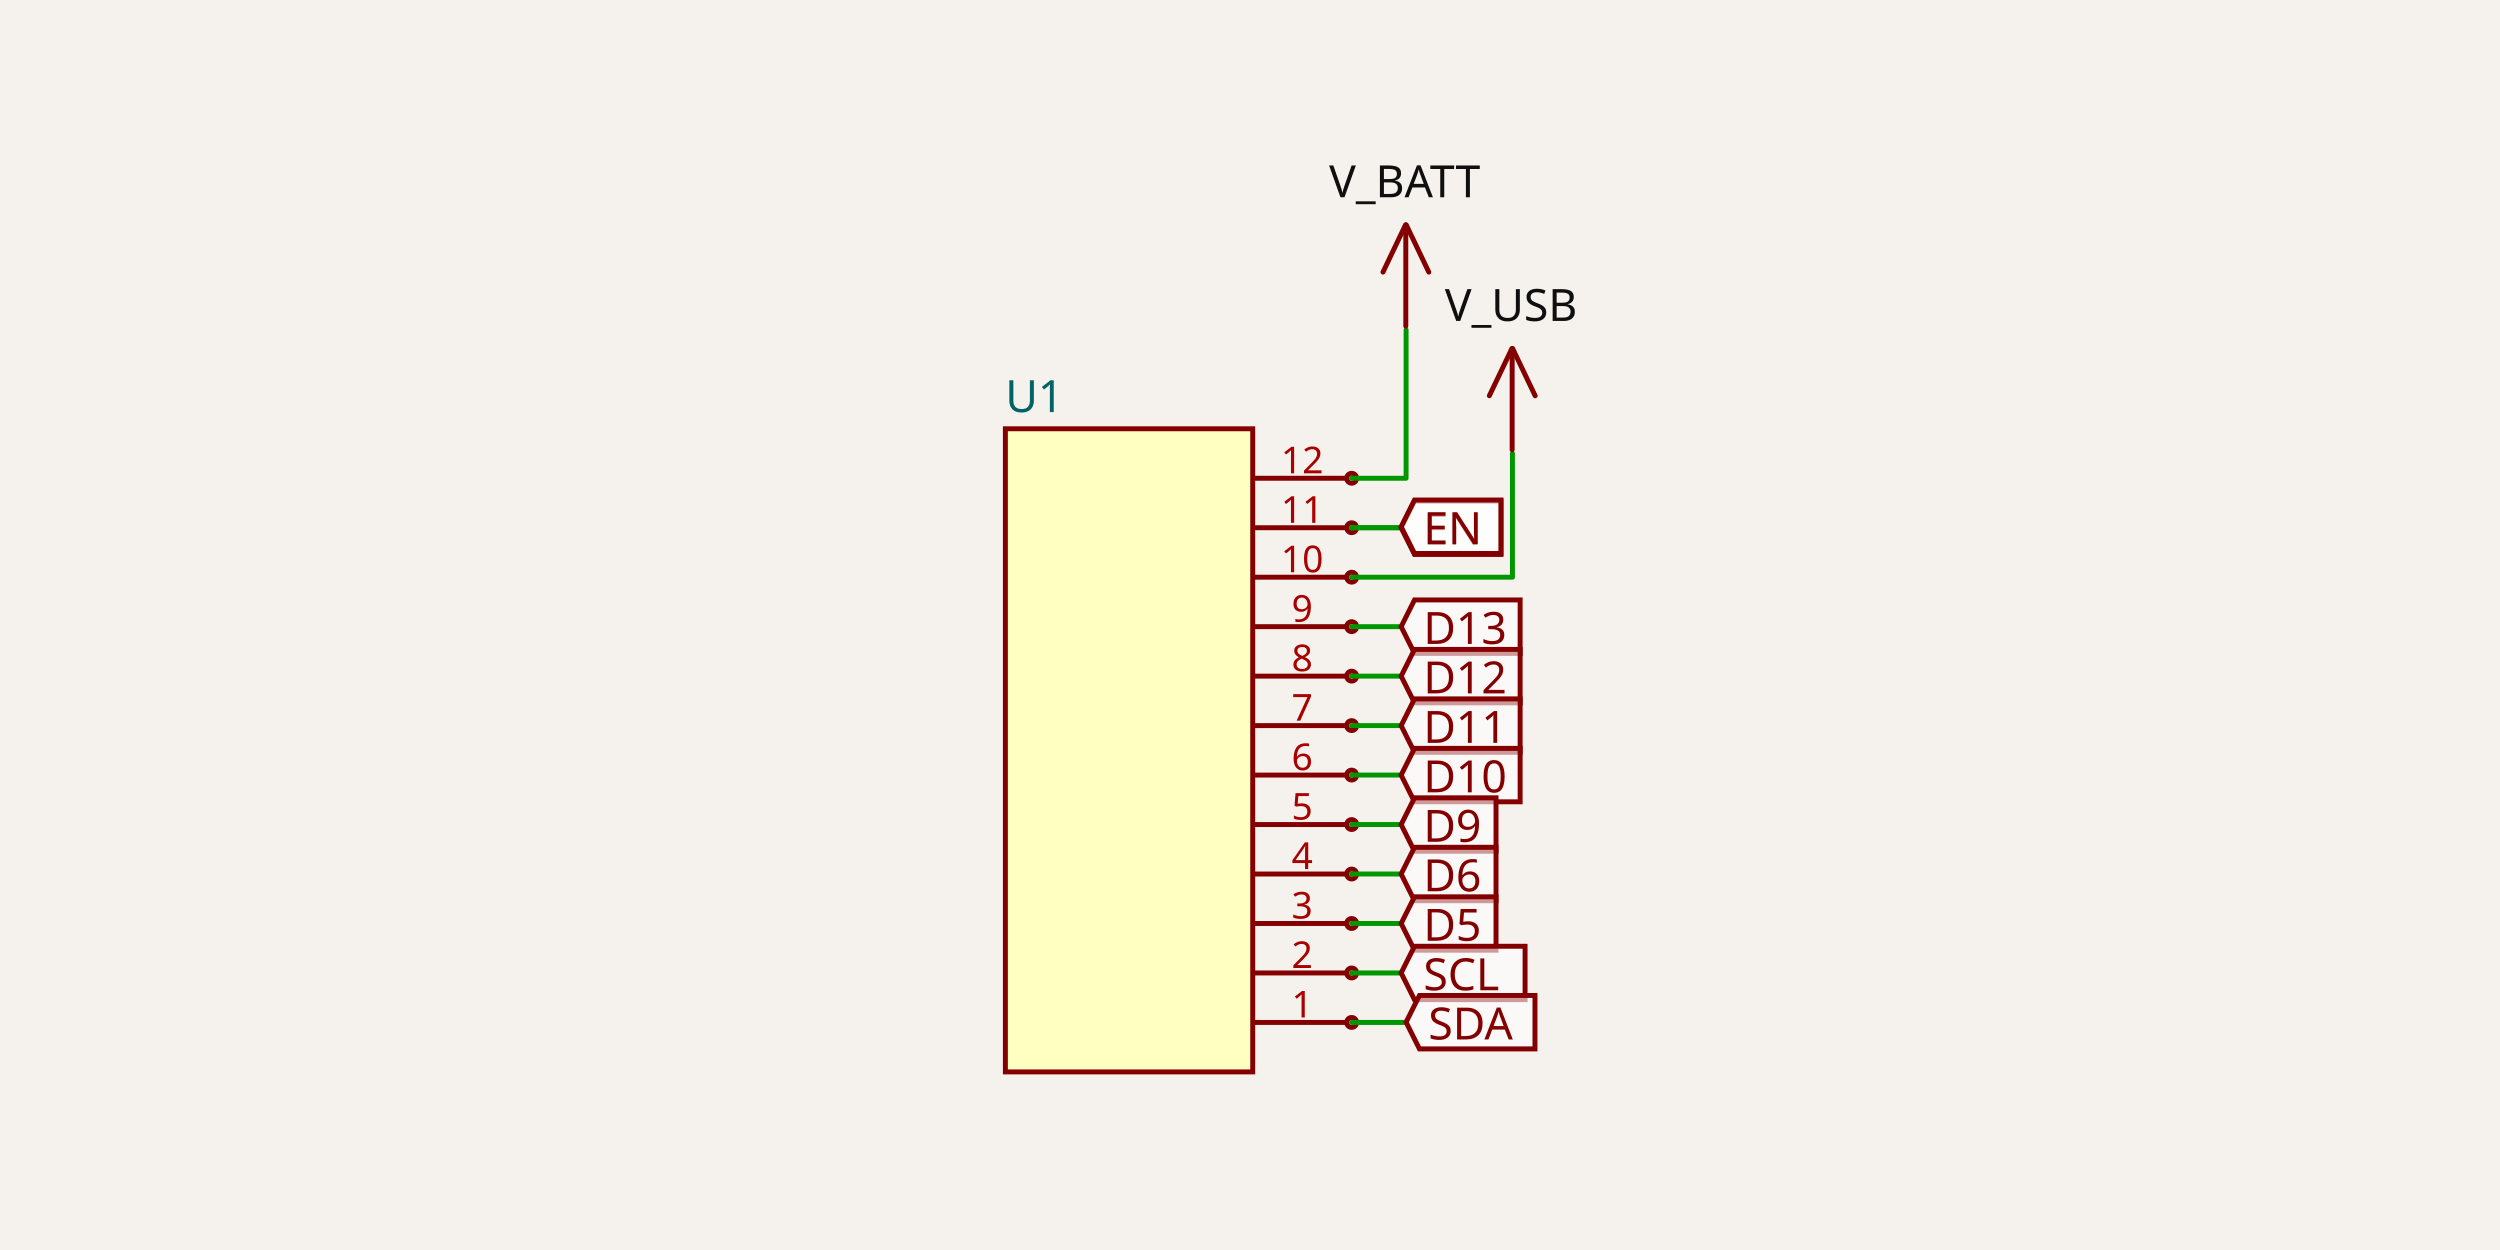
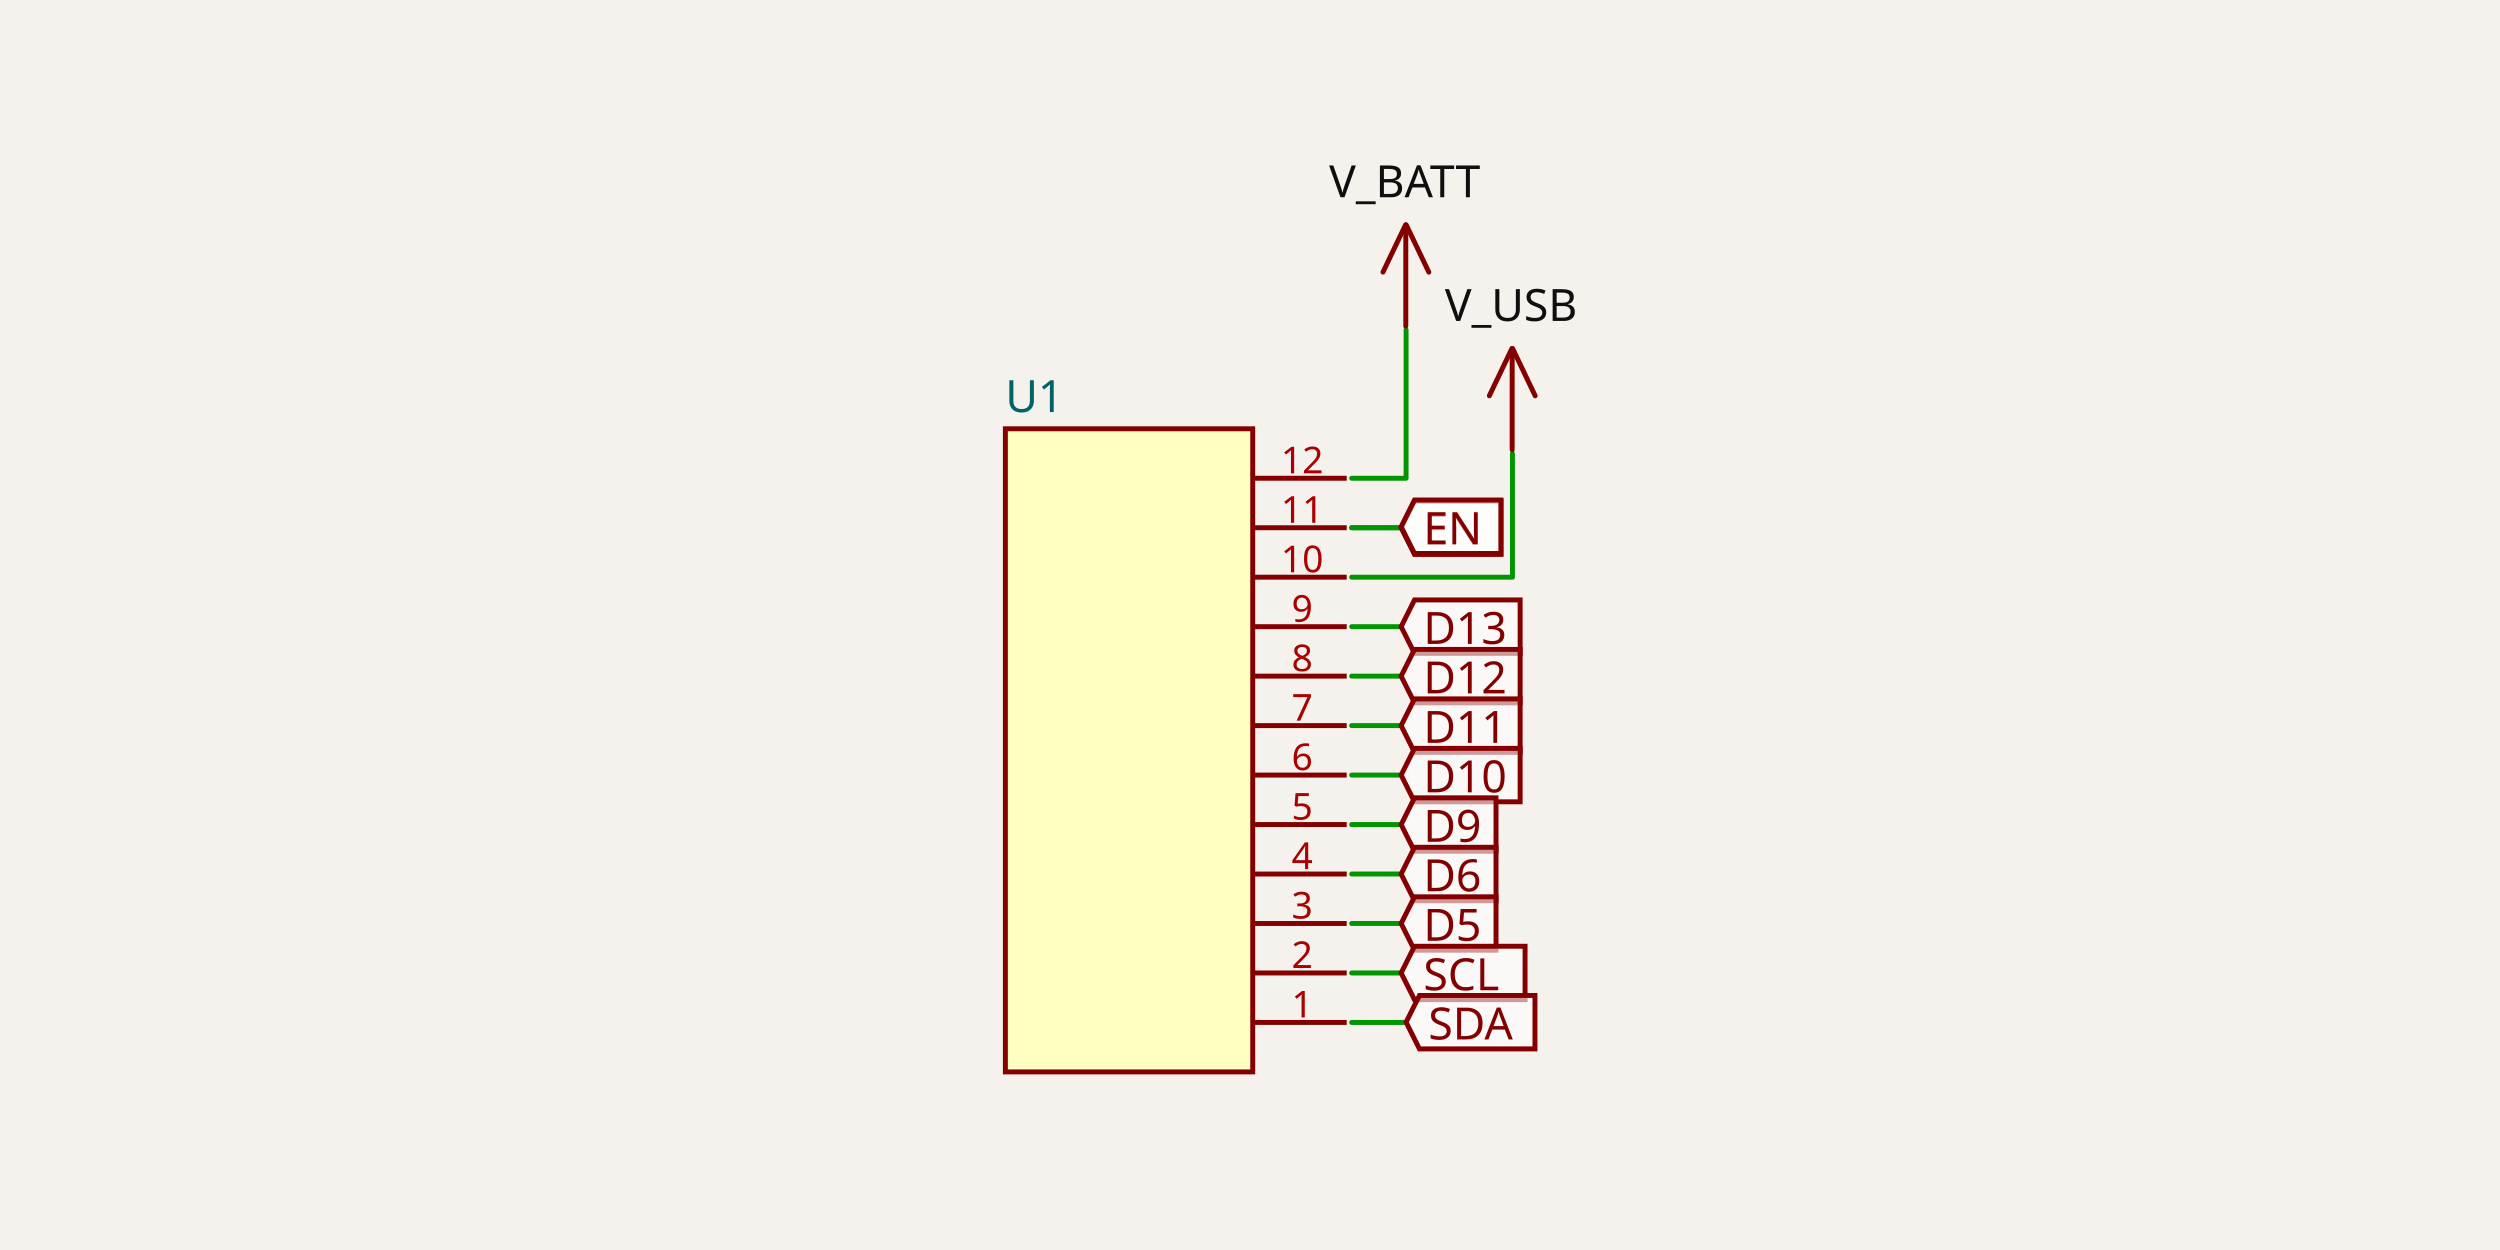
- <svg xmlns="http://www.w3.org/2000/svg" width="1200" height="600" style="background-color: rgb(245, 241, 237)" data-real-to-screen-transform="matrix(118.7303765072,0,0,-118.7303765072,541.940845888,360.1646394554)">
+ <svg xmlns="http://www.w3.org/2000/svg" width="1200" height="600" style="background-color: rgb(245, 241, 237)" data-real-to-screen-transform="matrix(118.7303765072,0,0,-118.7303765072,541.940845888,360.1646394554)" data-software-used-string="@tscircuit/core@0.0.532">
  <style>
              .boundary { fill: rgb(245, 241, 237); }
              .schematic-boundary { fill: none; stroke: #fff; }
              .component { fill: none; stroke: rgb(132, 0, 0); }
              .chip { fill: rgb(255, 255, 194); stroke: rgb(132, 0, 0); }
              .component-pin { fill: none; stroke: rgb(132, 0, 0); }
              .trace:hover {
                filter: invert(1);
              }
              .trace:hover .trace-crossing-outline {
                opacity: 0;
              }
              .trace:hover .trace-junction {
                filter: invert(1);
              }
              .text { font-family: sans-serif; fill: rgb(0, 150, 0); }
              .pin-number { fill: rgb(169, 0, 0); }
              .port-label { fill: rgb(0, 100, 100); }
              .component-name { fill: rgb(0, 100, 100); }
            </style>
  <rect class="boundary" x="0" y="0" width="1200" height="600" />
  <g data-circuit-json-type="schematic_component" data-schematic-component-id="schematic_component_0">
    <rect class="component chip" x="482.576" y="205.815" width="118.73" height="308.699" stroke-width="2.375px" fill="rgb(255, 255, 194)" stroke="rgb(132, 0, 0)" />
    <rect class="component-overlay" x="482.576" y="205.815" width="118.73" height="308.699" fill="transparent" />
    <text x="482.576" y="529.949" fill="#006464" text-anchor="start" dominant-baseline="middle" font-family="sans-serif" font-size="21.371px" transform="rotate(0, 482.5757, 529.9491)" />
    <text x="482.576" y="190.38" fill="#006464" text-anchor="start" dominant-baseline="middle" font-family="sans-serif" font-size="21.371px" transform="rotate(0, 482.5757, 190.3802)">U1</text>
    <line class="component-pin" x1="646.424" y1="490.768" x2="601.306" y2="490.768" stroke-width="2.375px" />
-     <circle class="component-pin" cx="648.798" cy="490.768" r="2.375" stroke-width="2.375px" />
    <text class="pin-number" x="625.052" y="488.393" style="font-family: sans-serif;" fill="rgb(169, 0, 0)" text-anchor="middle" dominant-baseline="auto" font-size="17.81px" transform="">1</text>
    <line class="component-pin" x1="646.424" y1="467.022" x2="601.306" y2="467.022" stroke-width="2.375px" />
-     <circle class="component-pin" cx="648.798" cy="467.022" r="2.375" stroke-width="2.375px" />
    <text class="pin-number" x="625.052" y="464.647" style="font-family: sans-serif;" fill="rgb(169, 0, 0)" text-anchor="middle" dominant-baseline="auto" font-size="17.81px" transform="">2</text>
    <line class="component-pin" x1="646.424" y1="443.276" x2="601.306" y2="443.276" stroke-width="2.375px" />
-     <circle class="component-pin" cx="648.798" cy="443.276" r="2.375" stroke-width="2.375px" />
    <text class="pin-number" x="625.052" y="440.901" style="font-family: sans-serif;" fill="rgb(169, 0, 0)" text-anchor="middle" dominant-baseline="auto" font-size="17.81px" transform="">3</text>
    <line class="component-pin" x1="646.424" y1="419.53" x2="601.306" y2="419.53" stroke-width="2.375px" />
-     <circle class="component-pin" cx="648.798" cy="419.53" r="2.375" stroke-width="2.375px" />
    <text class="pin-number" x="625.052" y="417.155" style="font-family: sans-serif;" fill="rgb(169, 0, 0)" text-anchor="middle" dominant-baseline="auto" font-size="17.81px" transform="">4</text>
    <line class="component-pin" x1="646.424" y1="395.784" x2="601.306" y2="395.784" stroke-width="2.375px" />
-     <circle class="component-pin" cx="648.798" cy="395.784" r="2.375" stroke-width="2.375px" />
    <text class="pin-number" x="625.052" y="393.409" style="font-family: sans-serif;" fill="rgb(169, 0, 0)" text-anchor="middle" dominant-baseline="auto" font-size="17.81px" transform="">5</text>
    <line class="component-pin" x1="646.424" y1="372.038" x2="601.306" y2="372.038" stroke-width="2.375px" />
-     <circle class="component-pin" cx="648.798" cy="372.038" r="2.375" stroke-width="2.375px" />
    <text class="pin-number" x="625.052" y="369.663" style="font-family: sans-serif;" fill="rgb(169, 0, 0)" text-anchor="middle" dominant-baseline="auto" font-size="17.81px" transform="">6</text>
    <line class="component-pin" x1="646.424" y1="348.292" x2="601.306" y2="348.292" stroke-width="2.375px" />
-     <circle class="component-pin" cx="648.798" cy="348.292" r="2.375" stroke-width="2.375px" />
    <text class="pin-number" x="625.052" y="345.917" style="font-family: sans-serif;" fill="rgb(169, 0, 0)" text-anchor="middle" dominant-baseline="auto" font-size="17.81px" transform="">7</text>
    <line class="component-pin" x1="646.424" y1="324.546" x2="601.306" y2="324.546" stroke-width="2.375px" />
-     <circle class="component-pin" cx="648.798" cy="324.546" r="2.375" stroke-width="2.375px" />
    <text class="pin-number" x="625.052" y="322.171" style="font-family: sans-serif;" fill="rgb(169, 0, 0)" text-anchor="middle" dominant-baseline="auto" font-size="17.81px" transform="">8</text>
    <line class="component-pin" x1="646.424" y1="300.799" x2="601.306" y2="300.799" stroke-width="2.375px" />
-     <circle class="component-pin" cx="648.798" cy="300.799" r="2.375" stroke-width="2.375px" />
    <text class="pin-number" x="625.052" y="298.425" style="font-family: sans-serif;" fill="rgb(169, 0, 0)" text-anchor="middle" dominant-baseline="auto" font-size="17.81px" transform="">9</text>
    <line class="component-pin" x1="646.424" y1="277.053" x2="601.306" y2="277.053" stroke-width="2.375px" />
-     <circle class="component-pin" cx="648.798" cy="277.053" r="2.375" stroke-width="2.375px" />
    <text class="pin-number" x="625.052" y="274.679" style="font-family: sans-serif;" fill="rgb(169, 0, 0)" text-anchor="middle" dominant-baseline="auto" font-size="17.81px" transform="">10</text>
    <line class="component-pin" x1="646.424" y1="253.307" x2="601.306" y2="253.307" stroke-width="2.375px" />
-     <circle class="component-pin" cx="648.798" cy="253.307" r="2.375" stroke-width="2.375px" />
    <text class="pin-number" x="625.052" y="250.933" style="font-family: sans-serif;" fill="rgb(169, 0, 0)" text-anchor="middle" dominant-baseline="auto" font-size="17.81px" transform="">11</text>
    <line class="component-pin" x1="646.424" y1="229.561" x2="601.306" y2="229.561" stroke-width="2.375px" />
-     <circle class="component-pin" cx="648.798" cy="229.561" r="2.375" stroke-width="2.375px" />
    <text class="pin-number" x="625.052" y="227.187" style="font-family: sans-serif;" fill="rgb(169, 0, 0)" text-anchor="middle" dominant-baseline="auto" font-size="17.81px" transform="">12</text>
  </g>
  <g class="trace" data-circuit-json-type="schematic_trace" data-schematic-trace-id="schematic_trace_0">
    <path d="M 648.798 229.561 L 674.919 229.561 L 674.919 158.323" class="trace-invisible-hover-outline" stroke="rgb(0, 150, 0)" fill="none" stroke-width="18.997px" stroke-linecap="round" opacity="0" stroke-linejoin="round" />
    <path d="M 648.798 229.561 L 674.919 229.561 L 674.919 158.323" stroke="rgb(0, 150, 0)" fill="none" stroke-width="2.375px" stroke-linecap="round" stroke-linejoin="round" />
  </g>
  <g class="trace" data-circuit-json-type="schematic_trace" data-schematic-trace-id="schematic_trace_1">
    <path d="M 648.798 277.053 L 725.973 277.053 L 725.973 217.688" class="trace-invisible-hover-outline" stroke="rgb(0, 150, 0)" fill="none" stroke-width="18.997px" stroke-linecap="round" opacity="0" stroke-linejoin="round" />
    <path d="M 648.798 277.053 L 725.973 277.053 L 725.973 217.688" stroke="rgb(0, 150, 0)" fill="none" stroke-width="2.375px" stroke-linecap="round" stroke-linejoin="round" />
  </g>
  <g class="trace" data-circuit-json-type="schematic_trace" data-schematic-trace-id="schematic_trace_2">
    <path d="M 648.798 253.307 L 672.544 253.307 L 672.544 253.307" class="trace-invisible-hover-outline" stroke="rgb(0, 150, 0)" fill="none" stroke-width="18.997px" stroke-linecap="round" opacity="0" stroke-linejoin="round" />
    <path d="M 648.798 253.307 L 672.544 253.307 L 672.544 253.307" stroke="rgb(0, 150, 0)" fill="none" stroke-width="2.375px" stroke-linecap="round" stroke-linejoin="round" />
  </g>
  <g class="trace" data-circuit-json-type="schematic_trace" data-schematic-trace-id="schematic_trace_3">
    <path d="M 648.798 300.799 L 672.544 300.799" class="trace-invisible-hover-outline" stroke="rgb(0, 150, 0)" fill="none" stroke-width="18.997px" stroke-linecap="round" opacity="0" stroke-linejoin="round" />
    <path d="M 648.798 300.799 L 672.544 300.799" stroke="rgb(0, 150, 0)" fill="none" stroke-width="2.375px" stroke-linecap="round" stroke-linejoin="round" />
  </g>
  <g class="trace" data-circuit-json-type="schematic_trace" data-schematic-trace-id="schematic_trace_4">
    <path d="M 648.798 324.546 L 672.544 324.546 L 672.544 324.546" class="trace-invisible-hover-outline" stroke="rgb(0, 150, 0)" fill="none" stroke-width="18.997px" stroke-linecap="round" opacity="0" stroke-linejoin="round" />
    <path d="M 648.798 324.546 L 672.544 324.546 L 672.544 324.546" stroke="rgb(0, 150, 0)" fill="none" stroke-width="2.375px" stroke-linecap="round" stroke-linejoin="round" />
  </g>
  <g class="trace" data-circuit-json-type="schematic_trace" data-schematic-trace-id="schematic_trace_5">
    <path d="M 648.798 348.292 L 672.544 348.292 L 672.544 348.292" class="trace-invisible-hover-outline" stroke="rgb(0, 150, 0)" fill="none" stroke-width="18.997px" stroke-linecap="round" opacity="0" stroke-linejoin="round" />
    <path d="M 648.798 348.292 L 672.544 348.292 L 672.544 348.292" stroke="rgb(0, 150, 0)" fill="none" stroke-width="2.375px" stroke-linecap="round" stroke-linejoin="round" />
  </g>
  <g class="trace" data-circuit-json-type="schematic_trace" data-schematic-trace-id="schematic_trace_6">
    <path d="M 648.798 372.038 L 672.544 372.038 L 672.544 372.038" class="trace-invisible-hover-outline" stroke="rgb(0, 150, 0)" fill="none" stroke-width="18.997px" stroke-linecap="round" opacity="0" stroke-linejoin="round" />
    <path d="M 648.798 372.038 L 672.544 372.038 L 672.544 372.038" stroke="rgb(0, 150, 0)" fill="none" stroke-width="2.375px" stroke-linecap="round" stroke-linejoin="round" />
  </g>
  <g class="trace" data-circuit-json-type="schematic_trace" data-schematic-trace-id="schematic_trace_7">
    <path d="M 648.798 395.784 L 672.544 395.784 L 672.544 395.784" class="trace-invisible-hover-outline" stroke="rgb(0, 150, 0)" fill="none" stroke-width="18.997px" stroke-linecap="round" opacity="0" stroke-linejoin="round" />
    <path d="M 648.798 395.784 L 672.544 395.784 L 672.544 395.784" stroke="rgb(0, 150, 0)" fill="none" stroke-width="2.375px" stroke-linecap="round" stroke-linejoin="round" />
  </g>
  <g class="trace" data-circuit-json-type="schematic_trace" data-schematic-trace-id="schematic_trace_8">
    <path d="M 648.798 419.53 L 672.544 419.53 L 672.544 419.53" class="trace-invisible-hover-outline" stroke="rgb(0, 150, 0)" fill="none" stroke-width="18.997px" stroke-linecap="round" opacity="0" stroke-linejoin="round" />
    <path d="M 648.798 419.53 L 672.544 419.53 L 672.544 419.53" stroke="rgb(0, 150, 0)" fill="none" stroke-width="2.375px" stroke-linecap="round" stroke-linejoin="round" />
  </g>
  <g class="trace" data-circuit-json-type="schematic_trace" data-schematic-trace-id="schematic_trace_9">
    <path d="M 648.798 443.276 L 672.544 443.276 L 672.544 443.276" class="trace-invisible-hover-outline" stroke="rgb(0, 150, 0)" fill="none" stroke-width="18.997px" stroke-linecap="round" opacity="0" stroke-linejoin="round" />
    <path d="M 648.798 443.276 L 672.544 443.276 L 672.544 443.276" stroke="rgb(0, 150, 0)" fill="none" stroke-width="2.375px" stroke-linecap="round" stroke-linejoin="round" />
  </g>
  <g class="trace" data-circuit-json-type="schematic_trace" data-schematic-trace-id="schematic_trace_10">
    <path d="M 648.798 467.022 L 672.544 467.022 L 672.544 467.022" class="trace-invisible-hover-outline" stroke="rgb(0, 150, 0)" fill="none" stroke-width="18.997px" stroke-linecap="round" opacity="0" stroke-linejoin="round" />
    <path d="M 648.798 467.022 L 672.544 467.022 L 672.544 467.022" stroke="rgb(0, 150, 0)" fill="none" stroke-width="2.375px" stroke-linecap="round" stroke-linejoin="round" />
  </g>
  <g class="trace" data-circuit-json-type="schematic_trace" data-schematic-trace-id="schematic_trace_11">
    <path d="M 648.798 253.307 L 672.544 253.307 L 672.544 253.307" class="trace-invisible-hover-outline" stroke="rgb(0, 150, 0)" fill="none" stroke-width="18.997px" stroke-linecap="round" opacity="0" stroke-linejoin="round" />
    <path d="M 648.798 253.307 L 672.544 253.307 L 672.544 253.307" stroke="rgb(0, 150, 0)" fill="none" stroke-width="2.375px" stroke-linecap="round" stroke-linejoin="round" />
  </g>
  <g class="trace" data-circuit-json-type="schematic_trace" data-schematic-trace-id="schematic_trace_12">
    <path d="M 648.798 490.768 L 674.919 490.768 L 674.919 490.649" class="trace-invisible-hover-outline" stroke="rgb(0, 150, 0)" fill="none" stroke-width="18.997px" stroke-linecap="round" opacity="0" stroke-linejoin="round" />
    <path d="M 648.798 490.768 L 674.919 490.768 L 674.919 490.649" stroke="rgb(0, 150, 0)" fill="none" stroke-width="2.375px" stroke-linecap="round" stroke-linejoin="round" />
  </g>
  <rect class="component-overlay" x="663.831" y="107.921" width="21.998" height="48.627" fill="transparent" />
  <path d="M 674.657 107.921 L 663.831 130.607" stroke="rgb(132, 0, 0)" fill="none" stroke-width="2.375px" stroke-linecap="round" />
  <path d="M 675.004 107.933 L 685.829 130.619" stroke="rgb(132, 0, 0)" fill="none" stroke-width="2.375px" stroke-linecap="round" />
  <path d="M 674.782 108.52 L 674.782 156.548" stroke="rgb(132, 0, 0)" fill="none" stroke-width="2.375px" stroke-linecap="round" />
  <text x="674.251" y="100.963" fill="rgb(15, 15, 15)" font-family="sans-serif" text-anchor="middle" dominant-baseline="ideographic" font-size="21.371px">V_BATT</text>
  <rect class="component-overlay" x="714.885" y="167.286" width="21.998" height="48.627" fill="transparent" />
  <path d="M 725.711 167.286 L 714.885 189.972" stroke="rgb(132, 0, 0)" fill="none" stroke-width="2.375px" stroke-linecap="round" />
  <path d="M 726.058 167.298 L 736.884 189.984" stroke="rgb(132, 0, 0)" fill="none" stroke-width="2.375px" stroke-linecap="round" />
  <path d="M 725.836 167.885 L 725.836 215.914" stroke="rgb(132, 0, 0)" fill="none" stroke-width="2.375px" stroke-linecap="round" />
  <text x="725.305" y="160.328" fill="rgb(15, 15, 15)" font-family="sans-serif" text-anchor="middle" dominant-baseline="ideographic" font-size="21.371px">V_USB</text>
  <path class="net-label" d="     M 672.544,253.307     L 678.956,240.484     L 720.464,240.484     L 720.464,266.13     L 678.956,266.13     Z   " fill="rgba(255, 255, 255, 0.6)" stroke="rgb(132, 0, 0)" stroke-width="2.375px" />
  <text class="net-label-text" x="683.23" y="253.307" fill="rgb(132, 0, 0)" text-anchor="start" dominant-baseline="central" font-family="sans-serif" font-variant-numeric="tabular-nums" font-size="21.371px" transform="">EN</text>
  <path class="net-label" d="     M 672.544,300.799     L 678.956,287.977     L 729.661,287.977     L 729.661,313.622     L 678.956,313.622     Z   " fill="rgba(255, 255, 255, 0.6)" stroke="rgb(132, 0, 0)" stroke-width="2.375px" />
  <text class="net-label-text" x="683.23" y="300.799" fill="rgb(132, 0, 0)" text-anchor="start" dominant-baseline="central" font-family="sans-serif" font-variant-numeric="tabular-nums" font-size="21.371px" transform="">D13</text>
  <path class="net-label" d="     M 672.544,324.546     L 678.956,311.723     L 729.661,311.723     L 729.661,337.368     L 678.956,337.368     Z   " fill="rgba(255, 255, 255, 0.6)" stroke="rgb(132, 0, 0)" stroke-width="2.375px" />
  <text class="net-label-text" x="683.23" y="324.546" fill="rgb(132, 0, 0)" text-anchor="start" dominant-baseline="central" font-family="sans-serif" font-variant-numeric="tabular-nums" font-size="21.371px" transform="">D12</text>
  <path class="net-label" d="     M 672.544,348.292     L 678.956,335.469     L 729.661,335.469     L 729.661,361.114     L 678.956,361.114     Z   " fill="rgba(255, 255, 255, 0.6)" stroke="rgb(132, 0, 0)" stroke-width="2.375px" />
  <text class="net-label-text" x="683.23" y="348.292" fill="rgb(132, 0, 0)" text-anchor="start" dominant-baseline="central" font-family="sans-serif" font-variant-numeric="tabular-nums" font-size="21.371px" transform="">D11</text>
  <path class="net-label" d="     M 672.544,372.038     L 678.956,359.215     L 729.661,359.215     L 729.661,384.861     L 678.956,384.861     Z   " fill="rgba(255, 255, 255, 0.6)" stroke="rgb(132, 0, 0)" stroke-width="2.375px" />
  <text class="net-label-text" x="683.23" y="372.038" fill="rgb(132, 0, 0)" text-anchor="start" dominant-baseline="central" font-family="sans-serif" font-variant-numeric="tabular-nums" font-size="21.371px" transform="">D10</text>
  <path class="net-label" d="     M 672.544,395.784     L 678.956,382.961     L 718.089,382.961     L 718.089,408.607     L 678.956,408.607     Z   " fill="rgba(255, 255, 255, 0.6)" stroke="rgb(132, 0, 0)" stroke-width="2.375px" />
  <text class="net-label-text" x="683.23" y="395.784" fill="rgb(132, 0, 0)" text-anchor="start" dominant-baseline="central" font-family="sans-serif" font-variant-numeric="tabular-nums" font-size="21.371px" transform="">D9</text>
  <path class="net-label" d="     M 672.544,419.53     L 678.956,406.707     L 718.089,406.707     L 718.089,432.353     L 678.956,432.353     Z   " fill="rgba(255, 255, 255, 0.6)" stroke="rgb(132, 0, 0)" stroke-width="2.375px" />
  <text class="net-label-text" x="683.23" y="419.53" fill="rgb(132, 0, 0)" text-anchor="start" dominant-baseline="central" font-family="sans-serif" font-variant-numeric="tabular-nums" font-size="21.371px" transform="">D6</text>
  <path class="net-label" d="     M 672.544,443.276     L 678.956,430.453     L 718.089,430.453     L 718.089,456.099     L 678.956,456.099     Z   " fill="rgba(255, 255, 255, 0.6)" stroke="rgb(132, 0, 0)" stroke-width="2.375px" />
  <text class="net-label-text" x="683.23" y="443.276" fill="rgb(132, 0, 0)" text-anchor="start" dominant-baseline="central" font-family="sans-serif" font-variant-numeric="tabular-nums" font-size="21.371px" transform="">D5</text>
  <path class="net-label" d="     M 672.544,467.022     L 678.956,454.199     L 732.036,454.199     L 732.036,479.845     L 678.956,479.845     Z   " fill="rgba(255, 255, 255, 0.6)" stroke="rgb(132, 0, 0)" stroke-width="2.375px" />
  <text class="net-label-text" x="683.23" y="467.022" fill="rgb(132, 0, 0)" text-anchor="start" dominant-baseline="central" font-family="sans-serif" font-variant-numeric="tabular-nums" font-size="21.371px" transform="">SCL</text>
  <path class="net-label" d="     M 672.544,252.832     L 678.956,240.009     L 720.464,240.009     L 720.464,265.655     L 678.956,265.655     Z   " fill="rgba(255, 255, 255, 0.6)" stroke="rgb(132, 0, 0)" stroke-width="2.375px" />
  <text class="net-label-text" x="683.23" y="252.832" fill="rgb(132, 0, 0)" text-anchor="start" dominant-baseline="central" font-family="sans-serif" font-variant-numeric="tabular-nums" font-size="21.371px" transform="">EN</text>
  <path class="net-label" d="     M 674.919,490.649     L 681.33,477.826     L 736.785,477.826     L 736.785,503.472     L 681.33,503.472     Z   " fill="rgba(255, 255, 255, 0.6)" stroke="rgb(132, 0, 0)" stroke-width="2.375px" />
  <text class="net-label-text" x="685.605" y="490.649" fill="rgb(132, 0, 0)" text-anchor="start" dominant-baseline="central" font-family="sans-serif" font-variant-numeric="tabular-nums" font-size="21.371px" transform="">SDA</text>
</svg>
